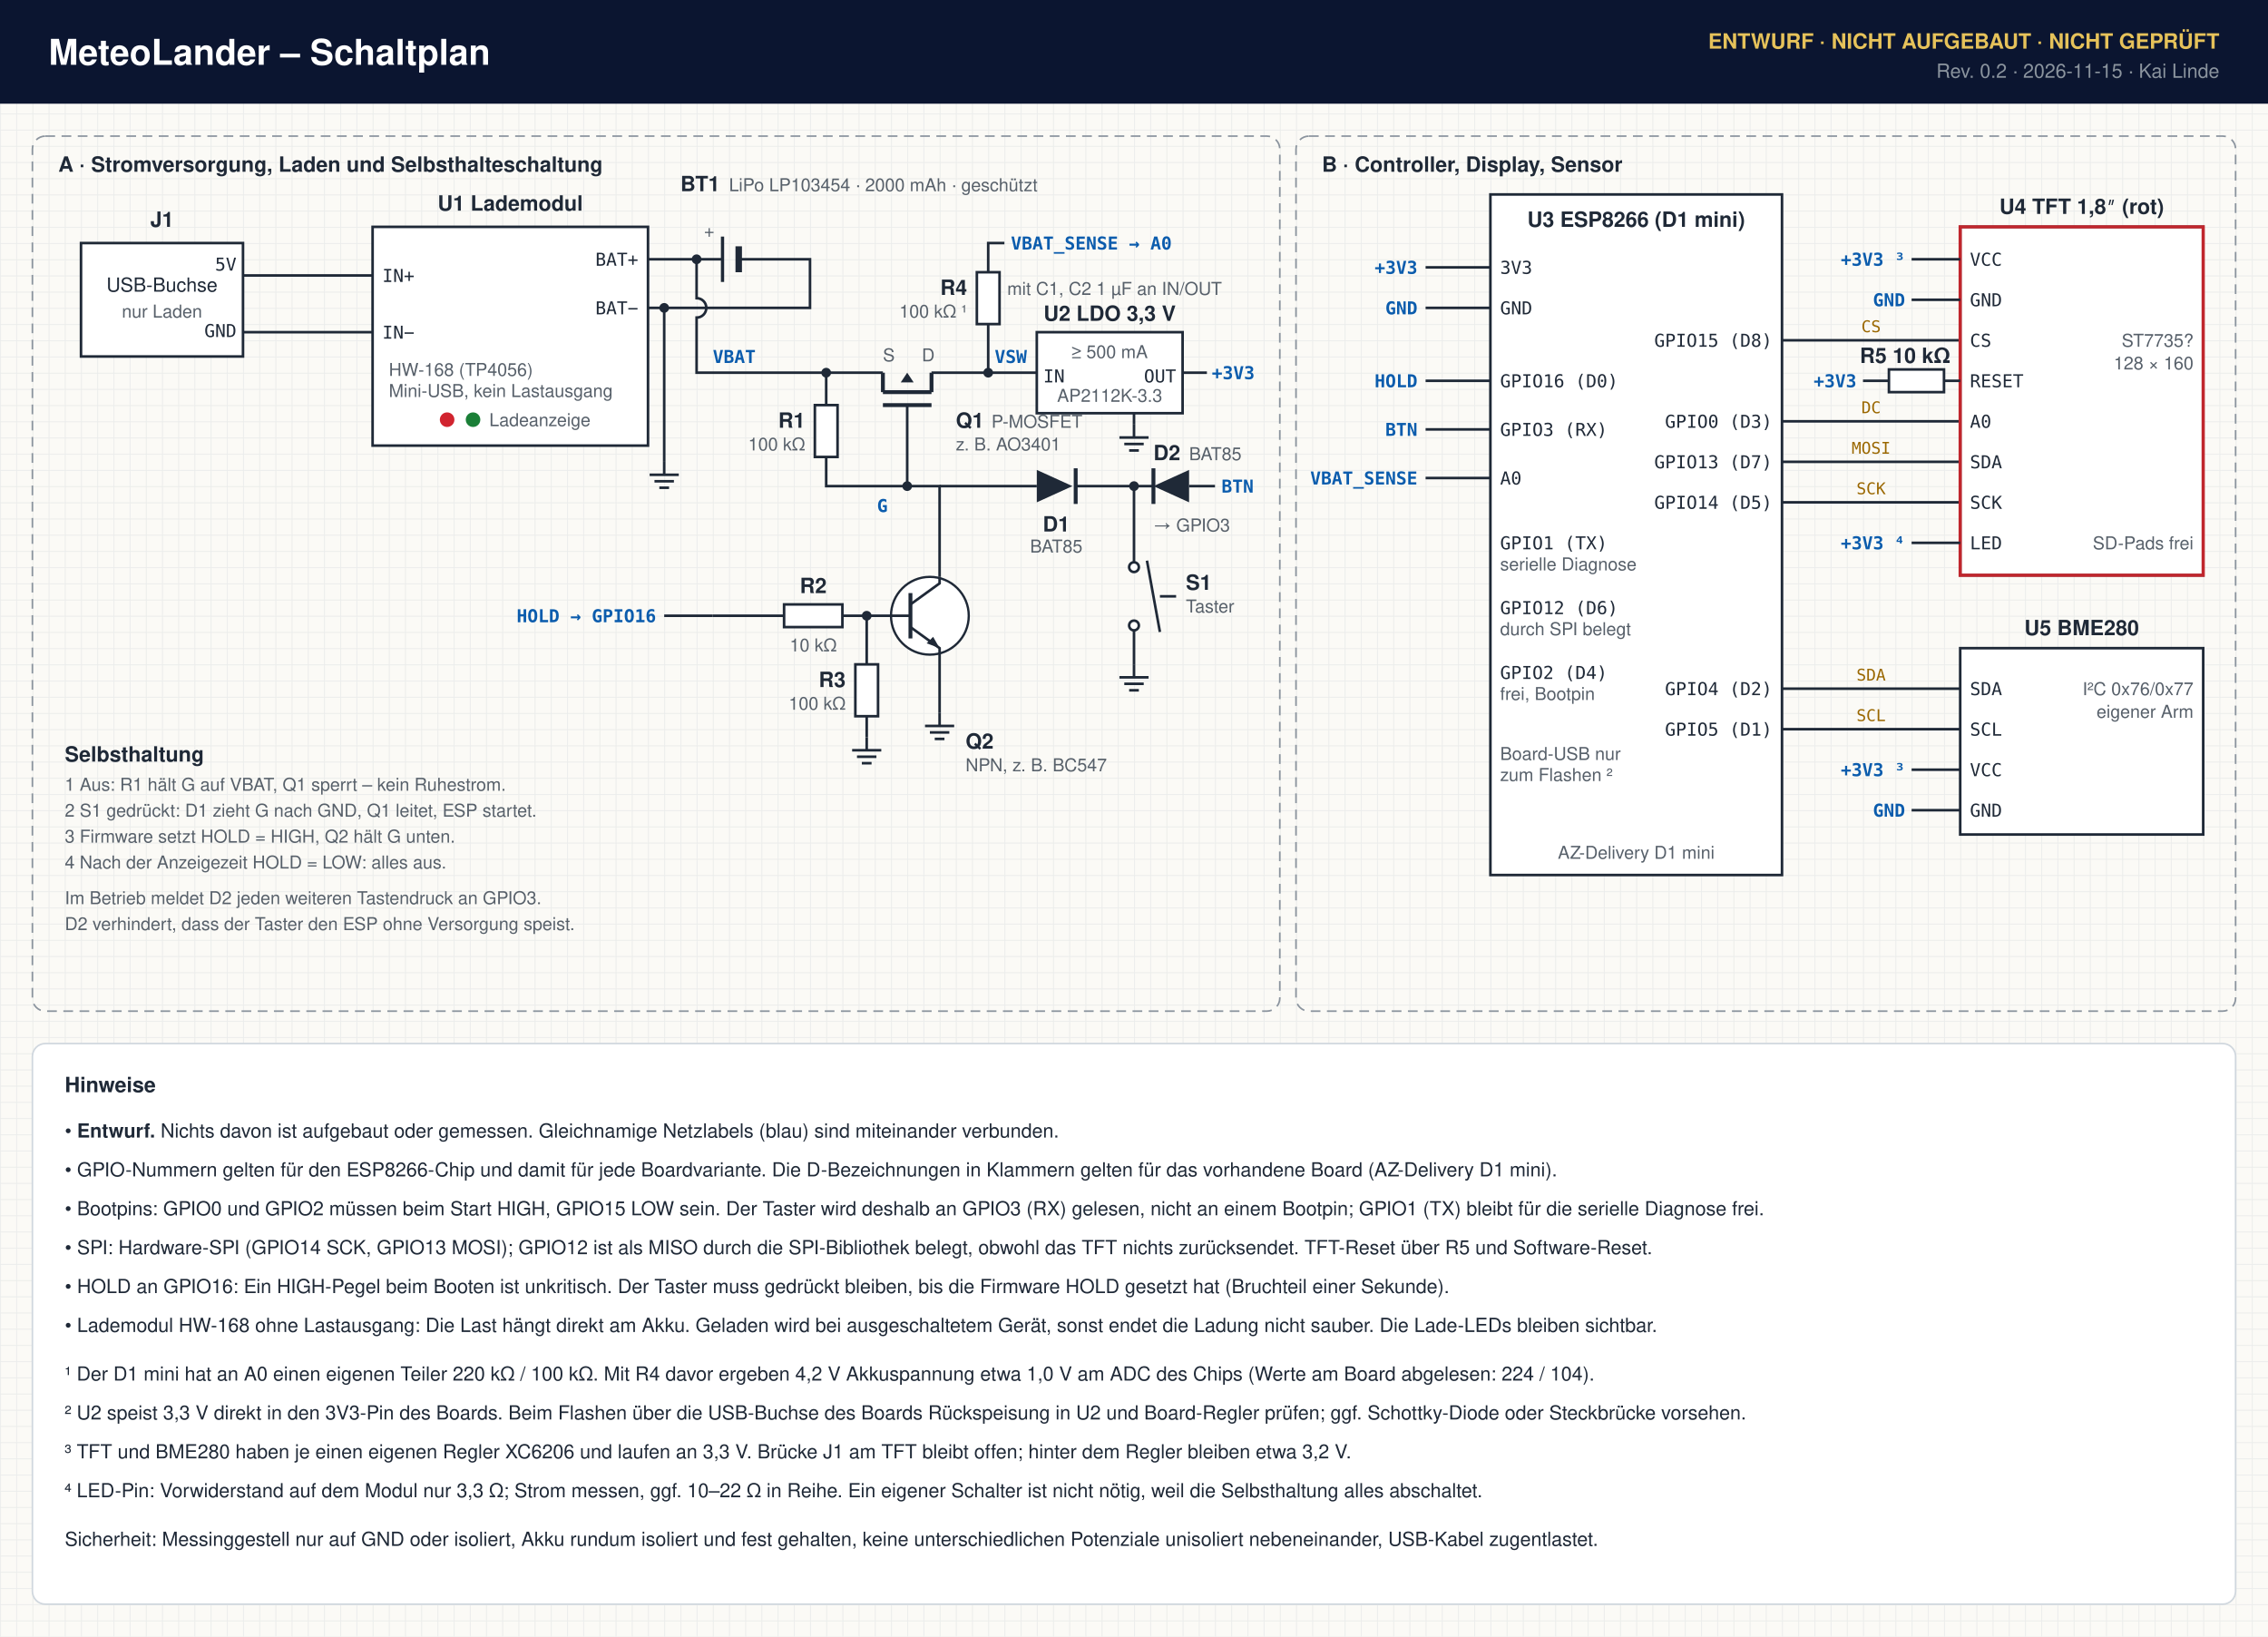
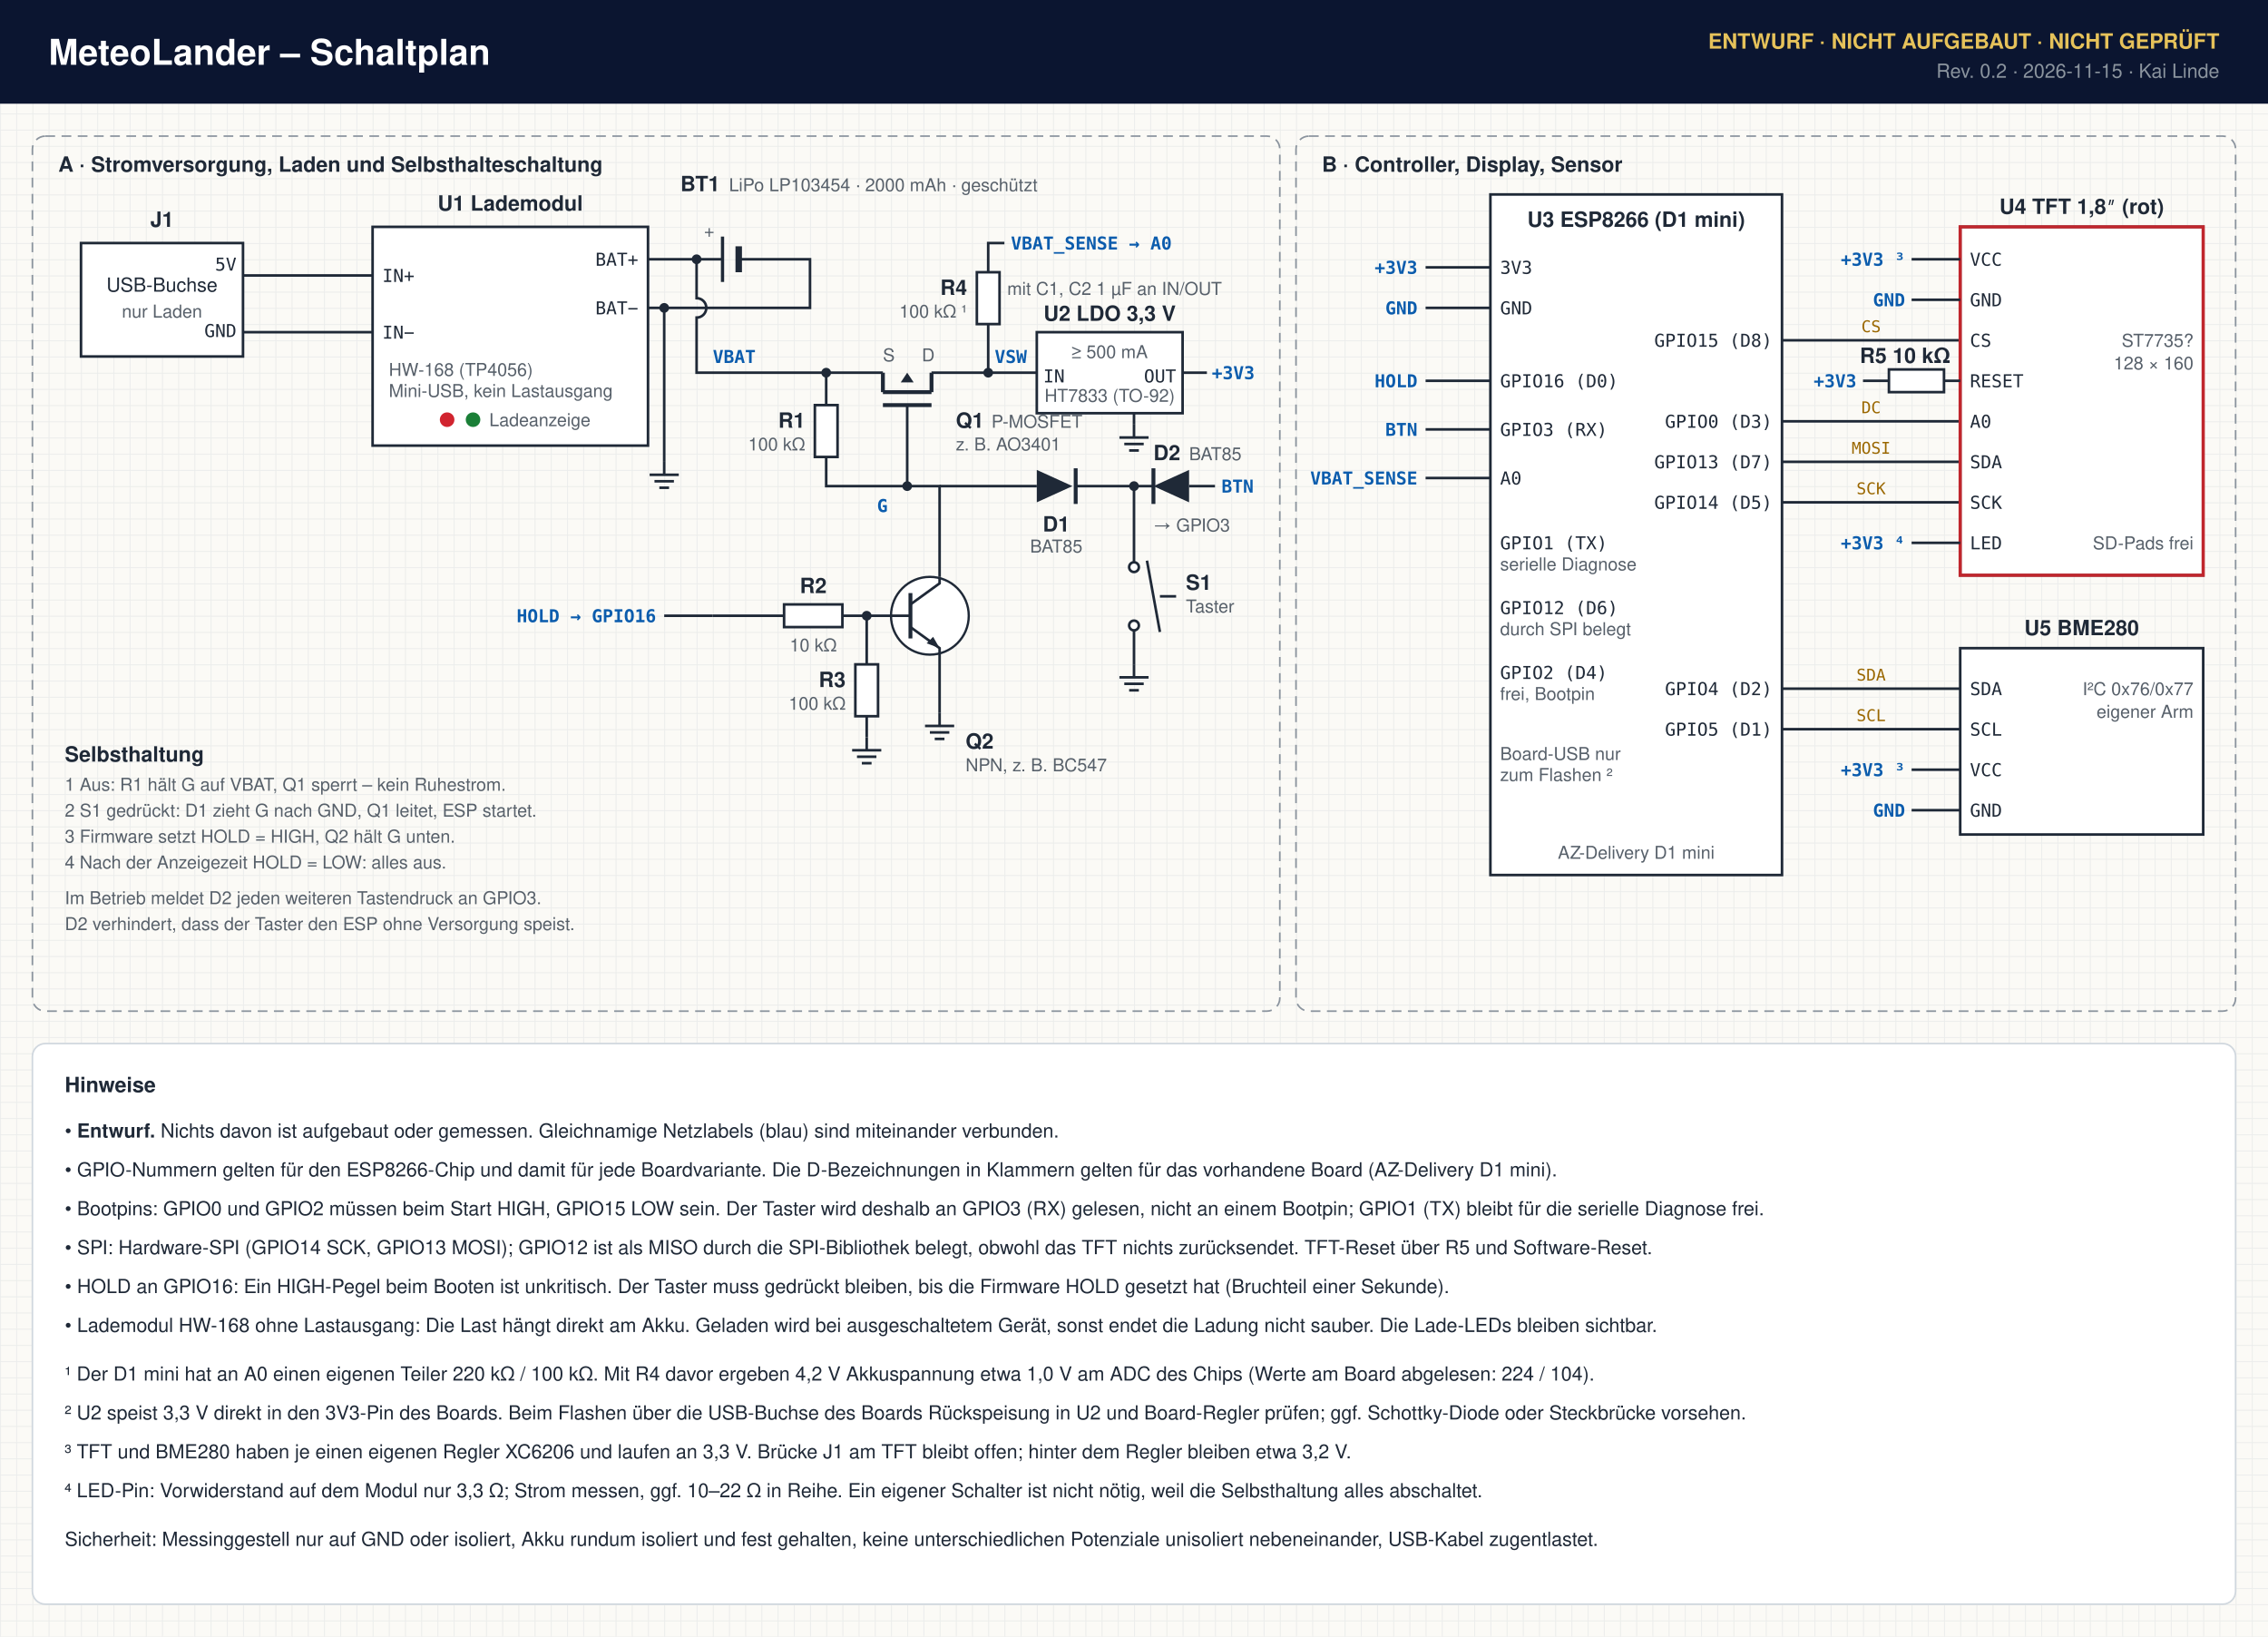
<svg xmlns="http://www.w3.org/2000/svg" viewBox="0 0 1400 1010" width="1400" height="1010" role="img" aria-label="Schaltplanentwurf MeteoLander: Akku, Lademodul, Selbsthalteschaltung, ESP8266, TFT und BME280">
  <defs>
    <pattern id="grid" width="10" height="10" patternUnits="userSpaceOnUse">
      <path d="M10 0H0V10" fill="none" stroke="#1b3a5c" stroke-opacity="0.07" />
    </pattern>
    <g id="gnd">
      <path d="M0 0v8M-9 8h18M-6 12h12M-3 16h6" stroke="#1f2937" stroke-width="1.6" fill="none" />
    </g>
  </defs>
  <style>
    .w { stroke: #1f2937; stroke-width: 1.6; fill: none; }
    .part { fill: #ffffff; stroke: #1f2937; stroke-width: 1.6; }
    .t { font-family: -apple-system, 'Segoe UI', Helvetica, Arial, sans-serif; font-size: 12px; fill: #1f2937; }
    .ref { font-family: -apple-system, 'Segoe UI', Helvetica, Arial, sans-serif; font-size: 13px; font-weight: 700; fill: #1f2937; }
    .sub { font-family: -apple-system, 'Segoe UI', Helvetica, Arial, sans-serif; font-size: 11px; fill: #57606a; }
    .pin { font-family: ui-monospace, SFMono-Regular, Menlo, Consolas, monospace; font-size: 11px; fill: #1f2937; }
    .net { font-family: ui-monospace, SFMono-Regular, Menlo, Consolas, monospace; font-size: 11px; font-weight: 700; fill: #0b5cad; }
    .sig { font-family: ui-monospace, SFMono-Regular, Menlo, Consolas, monospace; font-size: 10px; fill: #9a6700; }
    .dot { fill: #1f2937; }
  </style>
  <rect width="1400" height="1010" fill="#fbfaf6" />
  <rect width="1400" height="1010" fill="url(#grid)" />
  <rect x="0" y="0" width="1400" height="64" fill="#0b1530" />
  <text x="30" y="40" font-family="-apple-system, 'Segoe UI', Helvetica, Arial, sans-serif" font-size="22" font-weight="700" fill="#ffffff">MeteoLander – Schaltplan</text>
  <text x="1370" y="30" text-anchor="end" font-family="-apple-system, 'Segoe UI', Helvetica, Arial, sans-serif" font-size="13" fill="#e6c25a" font-weight="600">ENTWURF · NICHT AUFGEBAUT · NICHT GEPRÜFT</text>
  <text x="1370" y="48" text-anchor="end" font-family="-apple-system, 'Segoe UI', Helvetica, Arial, sans-serif" font-size="12" fill="#8b949e">Rev. 0.2 · 2026-11-15 · Kai Linde</text>
  <rect x="20" y="84" width="770" height="540" rx="8" fill="none" stroke="#8b949e" stroke-dasharray="6 4" />
  <text x="36" y="106" class="ref" fill="#57606a">A · Stromversorgung, Laden und Selbsthalteschaltung</text>
  <rect x="50" y="150" width="100" height="70" class="part" />
  <text x="100" y="140" text-anchor="middle" class="ref">J1</text>
  <text x="100" y="180" text-anchor="middle" class="t">USB-Buchse</text>
  <text x="100" y="196" text-anchor="middle" class="sub">nur Laden</text>
  <text x="146" y="167" text-anchor="end" class="pin">5V</text>
  <text x="146" y="208" text-anchor="end" class="pin">GND</text>
  <path d="M150 170H230M150 205H230" class="w" />
  <rect x="230" y="140" width="170" height="135" class="part" />
  <text x="315" y="130" text-anchor="middle" class="ref">U1 Lademodul</text>
  <text x="236" y="174" class="pin">IN+</text>
  <text x="236" y="209" class="pin">IN−</text>
  <text x="394" y="164" text-anchor="end" class="pin">BAT+</text>
  <text x="394" y="194" text-anchor="end" class="pin">BAT−</text>
  <text x="240" y="232" class="sub">HW-168 (TP4056)</text>
  <text x="240" y="245" class="sub">Mini-USB, kein Lastausgang</text>
  <circle cx="276" cy="259" r="4.5" fill="#d1242f" />
  <circle cx="292" cy="259" r="4.5" fill="#1a7f37" />
  <text x="302" y="263" class="sub">Ladeanzeige</text>
  <path d="M400 160H446M456 160H500V190H400" class="w" />
  <path d="M446 146V174" stroke="#1f2937" stroke-width="2" />
  <path d="M456 152V168" stroke="#1f2937" stroke-width="4" />
  <text x="441" y="146" text-anchor="end" class="sub">+</text>
  <text x="420" y="118" class="ref">BT1</text>
  <text x="450" y="118" class="sub">LiPo LP103454 · 2000 mAh · geschützt</text>
  <circle cx="410" cy="190" r="3" class="dot" />
  <path d="M410 190V285" class="w" />
  <use href="#gnd" x="410" y="285" />
  <circle cx="430" cy="160" r="3" class="dot" />
  <path d="M430 160V184a6 6 0 0 1 0 12V230H545" class="w" />
  <text x="440" y="224" class="net">VBAT</text>
  <circle cx="510" cy="230" r="3" class="dot" />
  <path d="M510 230V250M510 282V300H560" class="w" />
  <rect x="503" y="250" width="14" height="32" class="part" />
  <text x="497" y="264" text-anchor="end" class="ref">R1</text>
  <text x="497" y="278" text-anchor="end" class="sub">100 kΩ</text>
  <path d="M545 230V242M575 242V230M545 242H575" stroke="#1f2937" stroke-width="2.4" fill="none" />
  <path d="M545 250H575" stroke="#1f2937" stroke-width="2.4" />
  <path d="M560 250V300" class="w" />
  <path d="M556 236l4 -6 4 6z" fill="#1f2937" />
  <text x="545" y="223" class="sub">S</text>
  <text x="569" y="223" class="sub">D</text>
  <text x="590" y="264" class="ref">Q1</text>
  <text x="612" y="264" class="sub">P-MOSFET</text>
  <text x="590" y="278" class="sub">z. B. AO3401</text>
  <path d="M575 230H640" class="w" />
  <circle cx="610" cy="230" r="3" class="dot" />
  <text x="614" y="224" class="net">VSW</text>
  <rect x="640" y="205" width="90" height="50" class="part" />
  <text x="685" y="198" text-anchor="middle" class="ref">U2 LDO 3,3 V</text>
  <text x="685" y="221" text-anchor="middle" class="sub">≥ 500 mA</text>
-   <text x="685" y="248" text-anchor="middle" class="sub">AP2112K-3.3</text>
+   <text x="685" y="248" text-anchor="middle" class="sub">HT7833 (TO-92)</text>
  <text x="644" y="236" class="pin">IN</text>
  <text x="726" y="236" text-anchor="end" class="pin">OUT</text>
  <path d="M730 230H745" class="w" />
  <text x="748" y="234" class="net">+3V3</text>
  <path d="M700 255V262" class="w" />
  <use href="#gnd" x="700" y="262" />
  <text x="688" y="182" text-anchor="middle" class="sub">mit C1, C2 1 µF an IN/OUT</text>
  <path d="M610 230V200M610 168V150H620" class="w" />
  <rect x="603" y="168" width="14" height="32" class="part" />
  <text x="597" y="182" text-anchor="end" class="ref">R4</text>
  <text x="597" y="196" text-anchor="end" class="sub">100 kΩ ¹</text>
  <text x="624" y="154" class="net">VBAT_SENSE → A0</text>
  <circle cx="560" cy="300" r="3" class="dot" />
  <text x="548" y="316" text-anchor="end" class="net">G</text>
  <path d="M560 300H580V356" class="w" />
  <circle cx="574" cy="380" r="24" fill="#ffffff" stroke="#1f2937" stroke-width="1.4" />
  <path d="M562 366V394" stroke="#1f2937" stroke-width="2.4" />
  <path d="M562 373L580 360V356M562 387L580 400V440" class="w" />
  <path d="M572 397l8 3 -4 -7z" fill="#1f2937" />
  <use href="#gnd" x="580" y="440" />
  <text x="596" y="462" class="ref">Q2</text>
  <text x="596" y="476" class="sub">NPN, z. B. BC547</text>
  <path d="M562 380H520M484 380H440" class="w" />
  <rect x="484" y="373" width="36" height="14" class="part" />
  <text x="502" y="366" text-anchor="middle" class="ref">R2</text>
  <text x="502" y="402" text-anchor="middle" class="sub">10 kΩ</text>
  <circle cx="535" cy="380" r="3" class="dot" />
  <path d="M535 380V410M535 442V455" class="w" />
  <rect x="528" y="410" width="14" height="32" class="part" />
  <text x="522" y="424" text-anchor="end" class="ref">R3</text>
  <text x="522" y="438" text-anchor="end" class="sub">100 kΩ</text>
  <use href="#gnd" x="535" y="455" />
  <path d="M440 380H410" class="w" />
  <text x="405" y="384" text-anchor="end" class="net">HOLD → GPIO16</text>
  <path d="M580 300H640M664 300H700" class="w" />
  <path d="M640 290V310L662 300Z" fill="#1f2937" />
  <path d="M664 289V311" stroke="#1f2937" stroke-width="2.4" />
  <text x="652" y="328" text-anchor="middle" class="ref">D1</text>
  <text x="652" y="341" text-anchor="middle" class="sub">BAT85</text>
  <circle cx="700" cy="300" r="3" class="dot" />
  <path d="M700 300V350M700 386V410" class="w" />
  <circle cx="700" cy="350" r="3" fill="#ffffff" stroke="#1f2937" stroke-width="1.6" />
  <circle cx="700" cy="386" r="3" fill="#ffffff" stroke="#1f2937" stroke-width="1.6" />
  <path d="M708 346L716 390M716 368H726" class="w" />
  <use href="#gnd" x="700" y="410" />
  <text x="732" y="364" class="ref">S1</text>
  <text x="732" y="378" class="sub">Taster</text>
  <path d="M700 300H712M734 300H750" class="w" />
  <path d="M734 290V310L712 300Z" fill="#1f2937" />
  <path d="M712 289V311" stroke="#1f2937" stroke-width="2.4" />
  <text x="712" y="284" class="ref">D2</text>
  <text x="734" y="284" class="sub">BAT85</text>
  <text x="754" y="304" class="net">BTN</text>
  <text x="712" y="328" class="sub">→ GPIO3</text>
  <g transform="translate(40 470)">
    <text class="ref" y="0">Selbsthaltung</text>
    <text class="sub" y="18">1  Aus: R1 hält G auf VBAT, Q1 sperrt – kein Ruhestrom.</text>
    <text class="sub" y="34">2  S1 gedrückt: D1 zieht G nach GND, Q1 leitet, ESP startet.</text>
    <text class="sub" y="50">3  Firmware setzt HOLD = HIGH, Q2 hält G unten.</text>
    <text class="sub" y="66">4  Nach der Anzeigezeit HOLD = LOW: alles aus.</text>
    <text class="sub" y="88">Im Betrieb meldet D2 jeden weiteren Tastendruck an GPIO3.</text>
    <text class="sub" y="104">D2 verhindert, dass der Taster den ESP ohne Versorgung speist.</text>
  </g>
  <rect x="800" y="84" width="580" height="540" rx="8" fill="none" stroke="#8b949e" stroke-dasharray="6 4" />
  <text x="816" y="106" class="ref" fill="#57606a">B · Controller, Display, Sensor</text>
  <rect x="920" y="120" width="180" height="420" class="part" />
  <text x="1010" y="140" text-anchor="middle" class="ref">U3 ESP8266 (D1 mini)</text>
  <text x="1010" y="530" text-anchor="middle" class="sub">AZ-Delivery D1 mini</text>
  <g>
    <path d="M880 165H920M880 190H920M880 235H920M880 265H920M880 295H920" class="w" />
    <text x="875" y="169" text-anchor="end" class="net">+3V3</text>
    <text x="875" y="194" text-anchor="end" class="net">GND</text>
    <text x="875" y="239" text-anchor="end" class="net">HOLD</text>
    <text x="875" y="269" text-anchor="end" class="net">BTN</text>
    <text x="875" y="299" text-anchor="end" class="net">VBAT_SENSE</text>
    <text x="926" y="169" class="pin">3V3</text>
    <text x="926" y="194" class="pin">GND</text>
    <text x="926" y="239" class="pin">GPIO16 (D0)</text>
    <text x="926" y="269" class="pin">GPIO3 (RX)</text>
    <text x="926" y="299" class="pin">A0</text>
    <text x="926" y="339" class="pin">GPIO1 (TX)</text>
    <text x="926" y="352" class="sub">serielle Diagnose</text>
    <text x="926" y="379" class="pin">GPIO12 (D6)</text>
    <text x="926" y="392" class="sub">durch SPI belegt</text>
    <text x="926" y="419" class="pin">GPIO2 (D4)</text>
    <text x="926" y="432" class="sub">frei, Bootpin</text>
    <text x="926" y="469" class="sub">Board-USB nur</text>
    <text x="926" y="482" class="sub">zum Flashen ²</text>
  </g>
  <text x="1094" y="214" text-anchor="end" class="pin">GPIO15 (D8)</text>
  <text x="1094" y="264" text-anchor="end" class="pin">GPIO0 (D3)</text>
  <text x="1094" y="289" text-anchor="end" class="pin">GPIO13 (D7)</text>
  <text x="1094" y="314" text-anchor="end" class="pin">GPIO14 (D5)</text>
  <text x="1094" y="429" text-anchor="end" class="pin">GPIO4 (D2)</text>
  <text x="1094" y="454" text-anchor="end" class="pin">GPIO5 (D1)</text>
  <path d="M1100 210H1210M1100 260H1210M1100 285H1210M1100 310H1210" class="w" />
  <text x="1155" y="205" text-anchor="middle" class="sig">CS</text>
  <text x="1155" y="255" text-anchor="middle" class="sig">DC</text>
  <text x="1155" y="280" text-anchor="middle" class="sig">MOSI</text>
  <text x="1155" y="305" text-anchor="middle" class="sig">SCK</text>
  <rect x="1210" y="140" width="150" height="215" class="part" fill="#fff5f5" />
  <rect x="1210" y="140" width="150" height="215" fill="none" stroke="#c0262d" stroke-width="2" />
  <text x="1285" y="132" text-anchor="middle" class="ref">U4 TFT 1,8″ (rot)</text>
  <text x="1216" y="164" class="pin">VCC</text>
  <text x="1216" y="189" class="pin">GND</text>
  <text x="1216" y="214" class="pin">CS</text>
  <text x="1216" y="239" class="pin">RESET</text>
  <text x="1216" y="264" class="pin">A0</text>
  <text x="1216" y="289" class="pin">SDA</text>
  <text x="1216" y="314" class="pin">SCK</text>
  <text x="1216" y="339" class="pin">LED</text>
  <text x="1354" y="214" text-anchor="end" class="sub">ST7735?</text>
  <text x="1354" y="228" text-anchor="end" class="sub">128 × 160</text>
  <text x="1354" y="339" text-anchor="end" class="sub">SD-Pads frei</text>
  <path d="M1180 160H1210M1180 185H1210M1180 335H1210" class="w" />
  <text x="1176" y="164" text-anchor="end" class="net">+3V3 ³</text>
  <text x="1176" y="189" text-anchor="end" class="net">GND</text>
  <text x="1176" y="339" text-anchor="end" class="net">+3V3 ⁴</text>
  <path d="M1200 235H1210M1166 235H1150" class="w" />
  <rect x="1166" y="228" width="34" height="14" class="part" />
  <text x="1176" y="224" text-anchor="middle" class="ref" font-size="11">R5 10 kΩ</text>
  <text x="1146" y="239" text-anchor="end" class="net">+3V3</text>
  <path d="M1100 425H1210M1100 450H1210" class="w" />
  <text x="1155" y="420" text-anchor="middle" class="sig">SDA</text>
  <text x="1155" y="445" text-anchor="middle" class="sig">SCL</text>
  <rect x="1210" y="400" width="150" height="115" class="part" />
  <text x="1285" y="392" text-anchor="middle" class="ref">U5 BME280</text>
  <text x="1216" y="429" class="pin">SDA</text>
  <text x="1216" y="454" class="pin">SCL</text>
  <text x="1216" y="479" class="pin">VCC</text>
  <text x="1216" y="504" class="pin">GND</text>
  <text x="1354" y="429" text-anchor="end" class="sub">I²C 0x76/0x77</text>
  <text x="1354" y="443" text-anchor="end" class="sub">eigener Arm</text>
  <path d="M1180 475H1210M1180 500H1210" class="w" />
  <text x="1176" y="479" text-anchor="end" class="net">+3V3 ³</text>
  <text x="1176" y="504" text-anchor="end" class="net">GND</text>
  <rect x="20" y="644" width="1360" height="346" rx="8" fill="#ffffff" stroke="#d0d7de" />
  <text x="40" y="674" class="ref">Hinweise</text>
  <g class="t">
    <text x="40" y="702">• <tspan font-weight="700">Entwurf.</tspan> Nichts davon ist aufgebaut oder gemessen. Gleichnamige Netzlabels (blau) sind miteinander verbunden.</text>
    <text x="40" y="726">• GPIO-Nummern gelten für den ESP8266-Chip und damit für jede Boardvariante. Die D-Bezeichnungen in Klammern gelten für das vorhandene Board (AZ-Delivery D1 mini).</text>
    <text x="40" y="750">• Bootpins: GPIO0 und GPIO2 müssen beim Start HIGH, GPIO15 LOW sein. Der Taster wird deshalb an GPIO3 (RX) gelesen, nicht an einem Bootpin; GPIO1 (TX) bleibt für die serielle Diagnose frei.</text>
    <text x="40" y="774">• SPI: Hardware-SPI (GPIO14 SCK, GPIO13 MOSI); GPIO12 ist als MISO durch die SPI-Bibliothek belegt, obwohl das TFT nichts zurücksendet. TFT-Reset über R5 und Software-Reset.</text>
    <text x="40" y="798">• HOLD an GPIO16: Ein HIGH-Pegel beim Booten ist unkritisch. Der Taster muss gedrückt bleiben, bis die Firmware HOLD gesetzt hat (Bruchteil einer Sekunde).</text>
    <text x="40" y="822">• Lademodul HW-168 ohne Lastausgang: Die Last hängt direkt am Akku. Geladen wird bei ausgeschaltetem Gerät, sonst endet die Ladung nicht sauber. Die Lade-LEDs bleiben sichtbar.</text>
    <text x="40" y="852">¹ Der D1 mini hat an A0 einen eigenen Teiler 220 kΩ / 100 kΩ. Mit R4 davor ergeben 4,2 V Akkuspannung etwa 1,0 V am ADC des Chips (Werte am Board abgelesen: 224 / 104).</text>
    <text x="40" y="876">² U2 speist 3,3 V direkt in den 3V3-Pin des Boards. Beim Flashen über die USB-Buchse des Boards Rückspeisung in U2 und Board-Regler prüfen; ggf. Schottky-Diode oder Steckbrücke vorsehen.</text>
    <text x="40" y="900">³ TFT und BME280 haben je einen eigenen Regler XC6206 und laufen an 3,3 V. Brücke J1 am TFT bleibt offen; hinter dem Regler bleiben etwa 3,2 V.</text>
    <text x="40" y="924">⁴ LED-Pin: Vorwiderstand auf dem Modul nur 3,3 Ω; Strom messen, ggf. 10–22 Ω in Reihe. Ein eigener Schalter ist nicht nötig, weil die Selbsthaltung alles abschaltet.</text>
    <text x="40" y="954">Sicherheit: Messinggestell nur auf GND oder isoliert, Akku rundum isoliert und fest gehalten, keine unterschiedlichen Potenziale unisoliert nebeneinander, USB-Kabel zugentlastet.</text>
  </g>
</svg>
